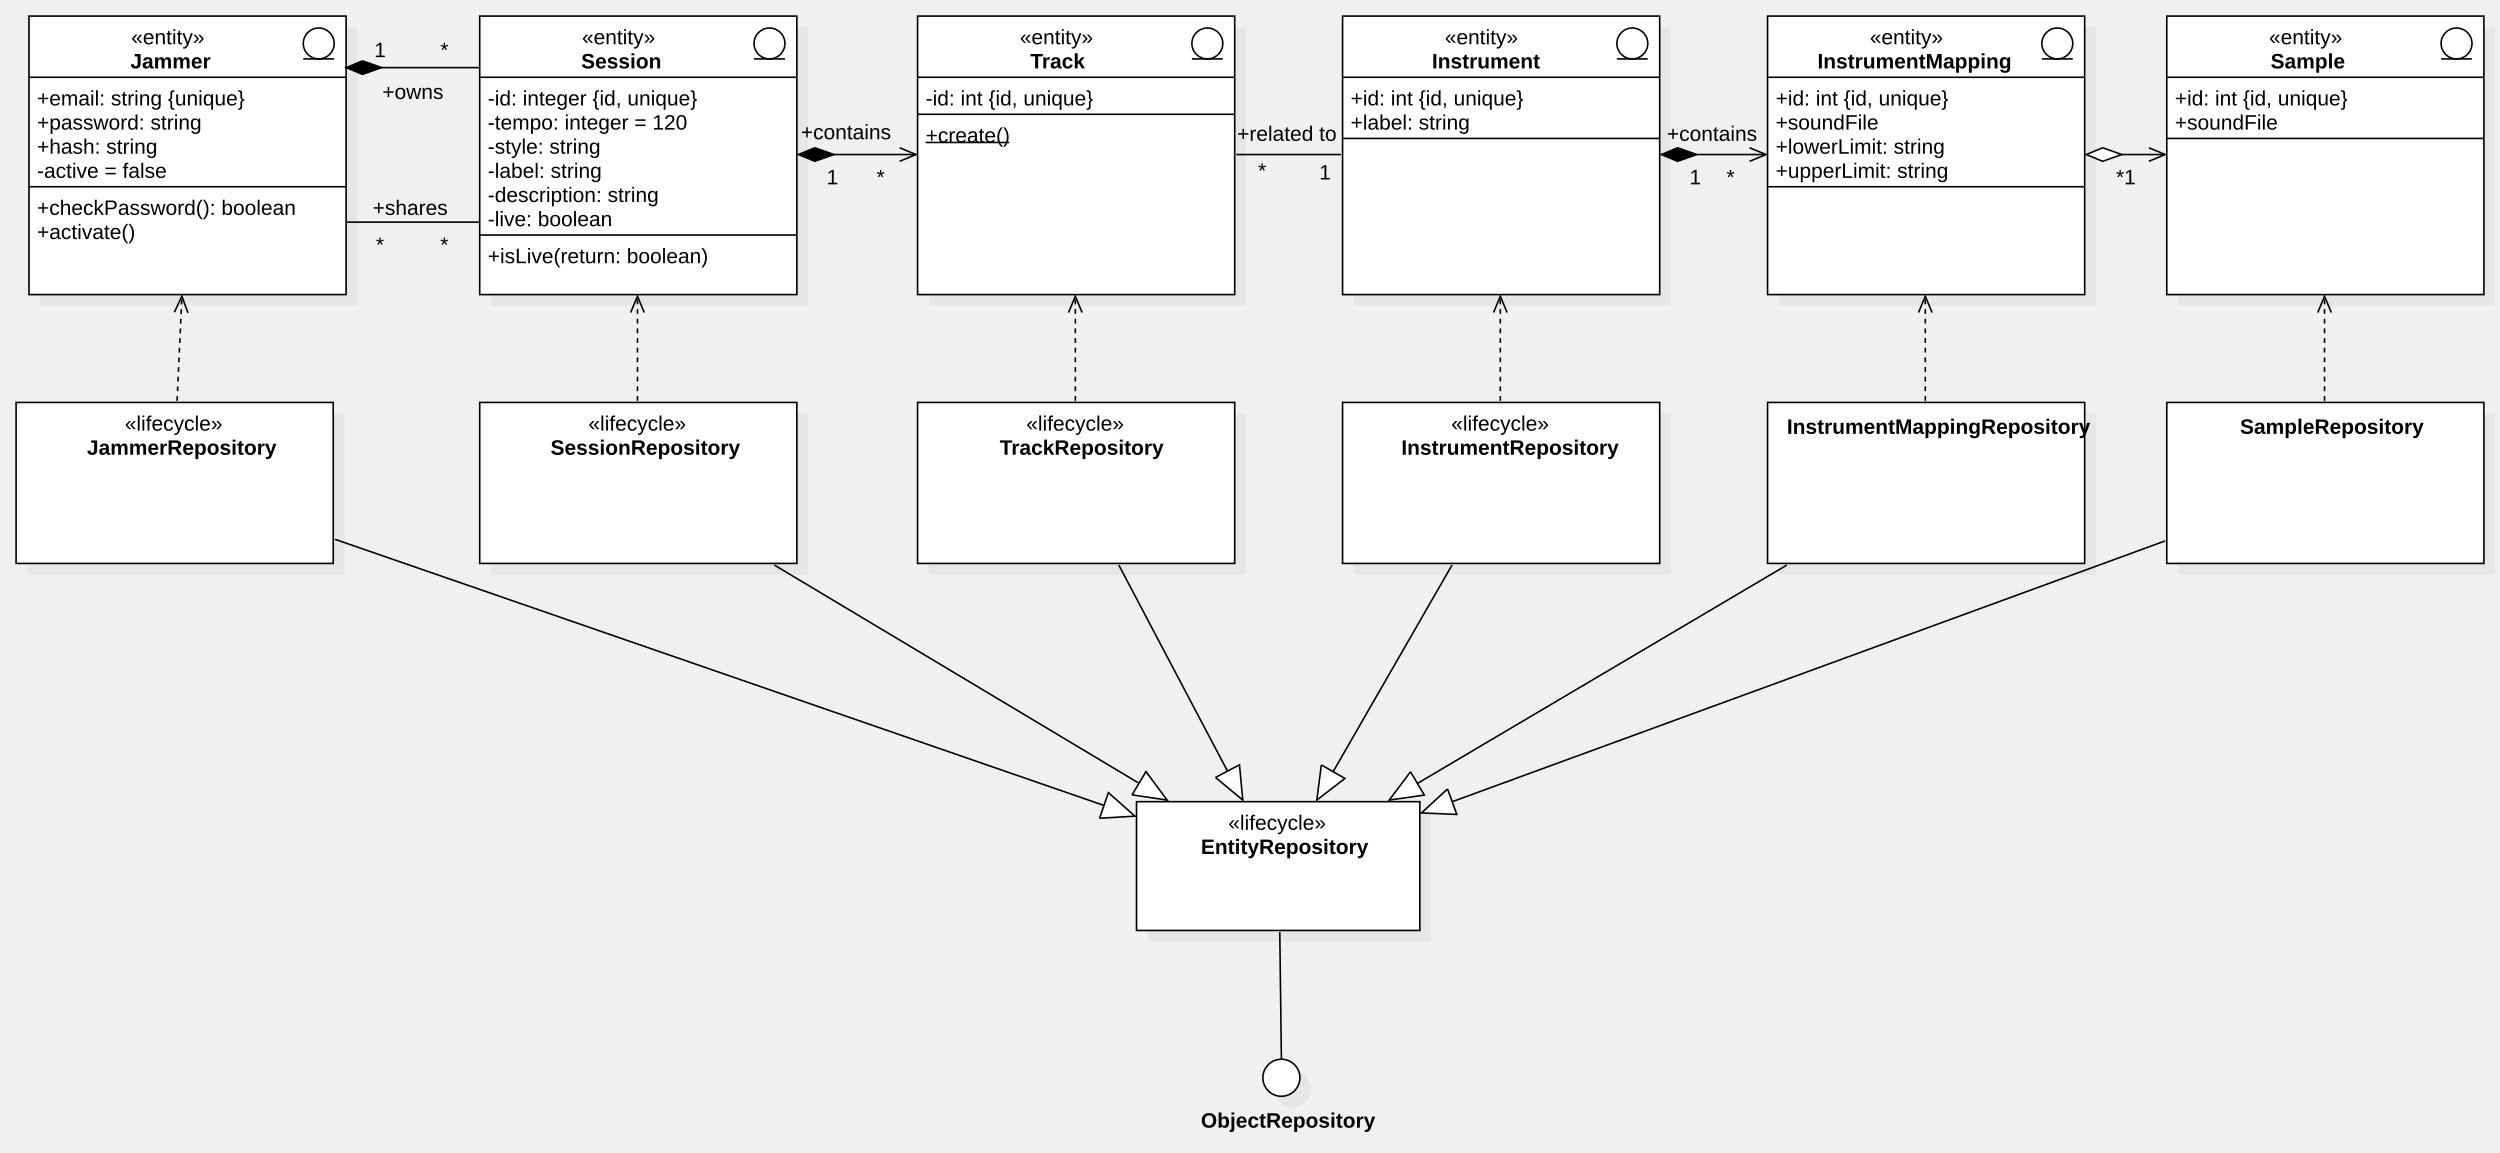
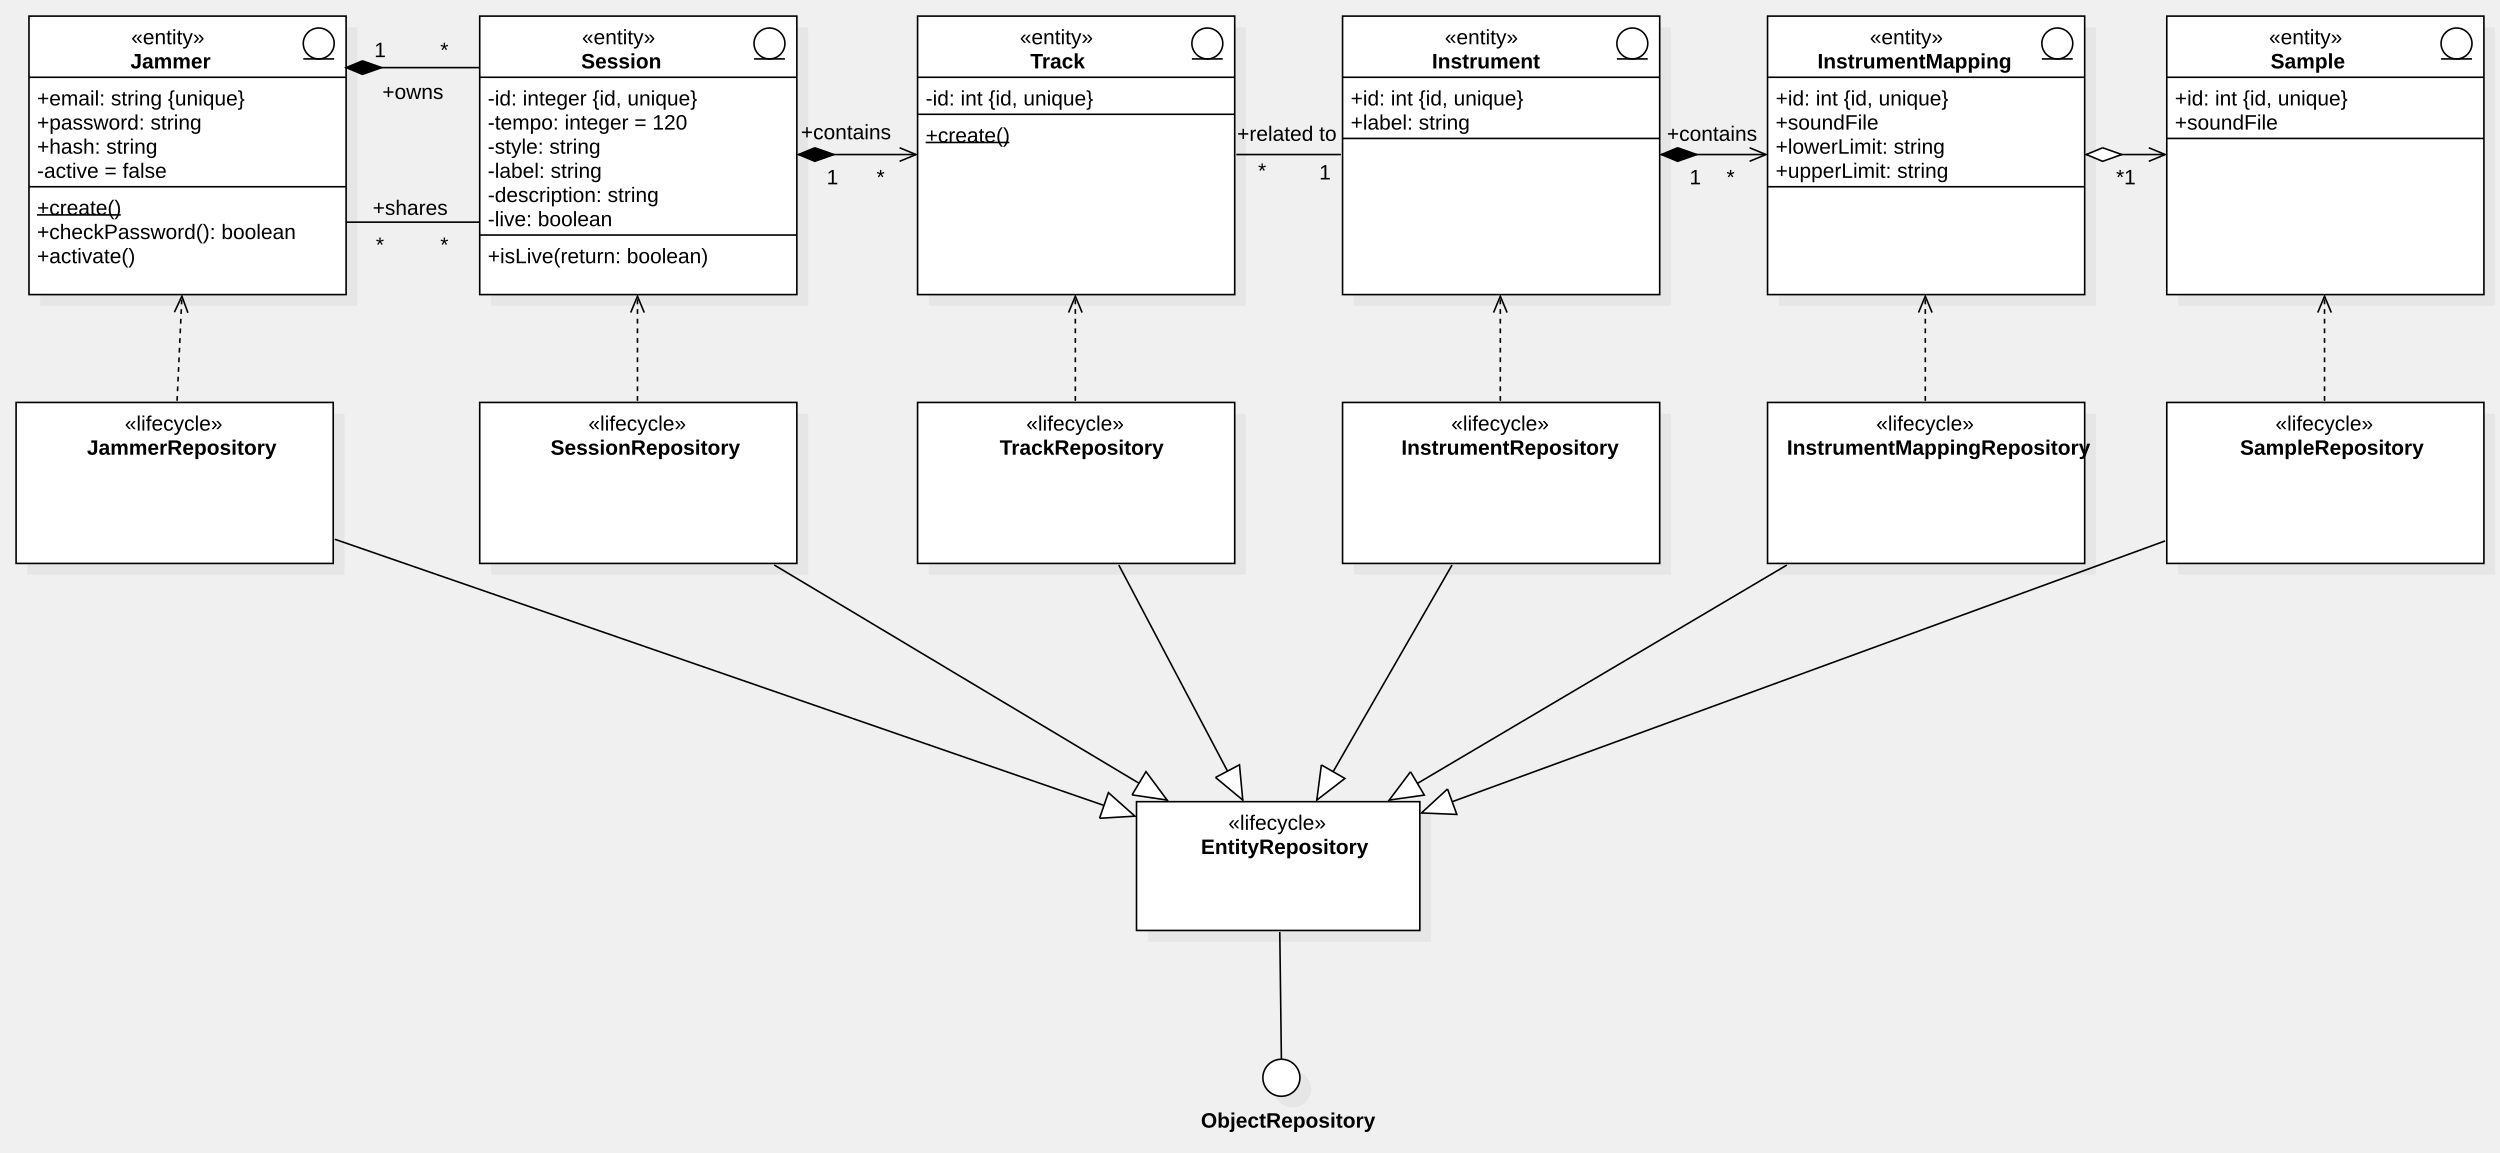
<svg xmlns="http://www.w3.org/2000/svg" version="1.1" width="1553" height="716">
  <defs />
  <g>
    <g transform="translate(-6,-14) scale(1,1)">
      <rect fill="#C0C0C0" stroke="none" x="311" y="31" width="197" height="173" opacity="0.2" />
    </g>
    <g transform="translate(-6,-14) scale(1,1)">
      <rect fill="#ffffff" stroke="none" x="304" y="24" width="197" height="173" />
    </g>
    <g transform="translate(-6,-14) scale(1,1)">
      <path fill="none" stroke="#000000" d="M 304 24 L 501 24 L 501 197 L 304 197 L 304 24 Z Z" stroke-miterlimit="10" />
    </g>
    <g transform="translate(-6,-14) scale(1,1)">
      <path fill="#ffffff" stroke="none" d="M 474.4 41 C 474.4 35.698 478.698 31.4 484 31.4 C 489.302 31.4 493.6 35.698 493.6 41 C 493.6 46.302 489.302 50.6 484 50.6 C 478.698 50.6 474.4 46.302 474.4 41 Z" />
    </g>
    <g transform="translate(-6,-14) scale(1,1)">
      <path fill="none" stroke="#000000" d="M 474.4 41 C 474.4 35.698 478.698 31.4 484 31.4 C 489.302 31.4 493.6 35.698 493.6 41 C 493.6 46.302 489.302 50.6 484 50.6 C 478.698 50.6 474.4 46.302 474.4 41 Z" stroke-miterlimit="10" />
    </g>
    <g transform="translate(-6,-14) scale(1,1)">
      <path fill="none" stroke="#000000" d="M 474.4 50.6 L 493.6 50.6" stroke-miterlimit="10" />
    </g>
    <g transform="translate(-6,-14) scale(1,1)">
      <path fill="none" stroke="#000000" d="M 304 62 L 501 62" stroke-miterlimit="10" />
    </g>
    <g transform="translate(-6,-14) scale(1,1)">
      <path fill="none" stroke="#000000" d="M 304 160 L 501 160" stroke-miterlimit="10" />
    </g>
    <g transform="translate(-6,-14) scale(1,1)">
      <g>
        <path fill="none" stroke="none" />
        <text fill="#000000" stroke="none" font-family="Arial" font-size="13px" font-style="normal" font-weight="normal" text-decoration="none" x="367.5" y="41.5">«entity»</text>
      </g>
    </g>
    <g transform="translate(-6,-14) scale(1,1)">
      <g>
        <path fill="none" stroke="none" />
        <text fill="#000000" stroke="none" font-family="Arial" font-size="13px" font-style="normal" font-weight="bold" text-decoration="none" x="367" y="56.5">Session</text>
      </g>
    </g>
    <g transform="translate(-6,-14) scale(1,1)">
      <g>
        <path fill="none" stroke="none" />
        <text fill="#000000" stroke="none" font-family="Arial" font-size="13px" font-style="normal" font-weight="normal" text-decoration="none" x="309" y="79.5">-id: integer {id, unique}</text>
      </g>
    </g>
    <g transform="translate(-6,-14) scale(1,1)">
      <g>
        <path fill="none" stroke="none" />
        <text fill="#000000" stroke="none" font-family="Arial" font-size="13px" font-style="normal" font-weight="normal" text-decoration="none" x="309" y="94.5">-tempo: integer = 120</text>
      </g>
    </g>
    <g transform="translate(-6,-14) scale(1,1)">
      <g>
        <path fill="none" stroke="none" />
        <text fill="#000000" stroke="none" font-family="Arial" font-size="13px" font-style="normal" font-weight="normal" text-decoration="none" x="309" y="109.5">-style: string</text>
      </g>
    </g>
    <g transform="translate(-6,-14) scale(1,1)">
      <g>
        <path fill="none" stroke="none" />
        <text fill="#000000" stroke="none" font-family="Arial" font-size="13px" font-style="normal" font-weight="normal" text-decoration="none" x="309" y="124.5">-label: string</text>
      </g>
    </g>
    <g transform="translate(-6,-14) scale(1,1)">
      <g>
        <path fill="none" stroke="none" />
        <text fill="#000000" stroke="none" font-family="Arial" font-size="13px" font-style="normal" font-weight="normal" text-decoration="none" x="309" y="139.5">-description: string</text>
      </g>
    </g>
    <g transform="translate(-6,-14) scale(1,1)">
      <g>
        <path fill="none" stroke="none" />
        <text fill="#000000" stroke="none" font-family="Arial" font-size="13px" font-style="normal" font-weight="normal" text-decoration="none" x="309" y="154.5">-live: boolean</text>
      </g>
    </g>
    <g transform="translate(-6,-14) scale(1,1)">
      <g>
        <path fill="none" stroke="none" />
        <text fill="#000000" stroke="none" font-family="Arial" font-size="13px" font-style="normal" font-weight="normal" text-decoration="none" x="309" y="177.5">+isLive(return: boolean)</text>
      </g>
    </g>
    <g transform="translate(-6,-14) scale(1,1)">
      <rect fill="#C0C0C0" stroke="none" x="583" y="31" width="197" height="173" opacity="0.2" />
    </g>
    <g transform="translate(-6,-14) scale(1,1)">
      <rect fill="#ffffff" stroke="none" x="576" y="24" width="197" height="173" />
    </g>
    <g transform="translate(-6,-14) scale(1,1)">
      <path fill="none" stroke="#000000" d="M 576 24 L 773 24 L 773 197 L 576 197 L 576 24 Z Z" stroke-miterlimit="10" />
    </g>
    <g transform="translate(-6,-14) scale(1,1)">
      <path fill="#ffffff" stroke="none" d="M 746.4 41 C 746.4 35.698 750.698 31.4 756 31.4 C 761.302 31.4 765.6 35.698 765.6 41 C 765.6 46.302 761.302 50.6 756 50.6 C 750.698 50.6 746.4 46.302 746.4 41 Z" />
    </g>
    <g transform="translate(-6,-14) scale(1,1)">
      <path fill="none" stroke="#000000" d="M 746.4 41 C 746.4 35.698 750.698 31.4 756 31.4 C 761.302 31.4 765.6 35.698 765.6 41 C 765.6 46.302 761.302 50.6 756 50.6 C 750.698 50.6 746.4 46.302 746.4 41 Z" stroke-miterlimit="10" />
    </g>
    <g transform="translate(-6,-14) scale(1,1)">
      <path fill="none" stroke="#000000" d="M 746.4 50.6 L 765.6 50.6" stroke-miterlimit="10" />
    </g>
    <g transform="translate(-6,-14) scale(1,1)">
      <path fill="none" stroke="#000000" d="M 576 62 L 773 62" stroke-miterlimit="10" />
    </g>
    <g transform="translate(-6,-14) scale(1,1)">
      <path fill="none" stroke="#000000" d="M 576 85 L 773 85" stroke-miterlimit="10" />
    </g>
    <g transform="translate(-6,-14) scale(1,1)">
      <g>
        <path fill="none" stroke="none" />
        <text fill="#000000" stroke="none" font-family="Arial" font-size="13px" font-style="normal" font-weight="normal" text-decoration="none" x="639.5" y="41.5">«entity»</text>
      </g>
    </g>
    <g transform="translate(-6,-14) scale(1,1)">
      <g>
        <path fill="none" stroke="none" />
        <text fill="#000000" stroke="none" font-family="Arial" font-size="13px" font-style="normal" font-weight="bold" text-decoration="none" x="646" y="56.5">Track</text>
      </g>
    </g>
    <g transform="translate(-6,-14) scale(1,1)">
      <g>
        <path fill="none" stroke="none" />
        <text fill="#000000" stroke="none" font-family="Arial" font-size="13px" font-style="normal" font-weight="normal" text-decoration="none" x="581" y="79.5">-id: int {id, unique}</text>
      </g>
    </g>
    <g transform="translate(-6,-14) scale(1,1)">
      <g>
        <path fill="none" stroke="none" />
        <text fill="#000000" stroke="none" font-family="Arial" font-size="13px" font-style="normal" font-weight="normal" text-decoration="none" x="581" y="102.5">+create()</text>
        <path fill="none" stroke="#000000" d="M 581 102.5 L 633 102.5" stroke-miterlimit="10" />
      </g>
    </g>
    <g transform="translate(-6,-14) scale(1,1)">
      <rect fill="#C0C0C0" stroke="none" x="847" y="31" width="197" height="173" opacity="0.2" />
    </g>
    <g transform="translate(-6,-14) scale(1,1)">
      <rect fill="#ffffff" stroke="none" x="840" y="24" width="197" height="173" />
    </g>
    <g transform="translate(-6,-14) scale(1,1)">
      <path fill="none" stroke="#000000" d="M 840 24 L 1037 24 L 1037 197 L 840 197 L 840 24 Z Z" stroke-miterlimit="10" />
    </g>
    <g transform="translate(-6,-14) scale(1,1)">
      <path fill="#ffffff" stroke="none" d="M 1010.4 41 C 1010.4 35.698 1014.698 31.4 1020 31.4 C 1025.302 31.4 1029.6 35.698 1029.6 41 C 1029.6 46.302 1025.302 50.6 1020 50.6 C 1014.698 50.6 1010.4 46.302 1010.4 41 Z" />
    </g>
    <g transform="translate(-6,-14) scale(1,1)">
      <path fill="none" stroke="#000000" d="M 1010.4 41 C 1010.4 35.698 1014.698 31.4 1020 31.4 C 1025.302 31.4 1029.6 35.698 1029.6 41 C 1029.6 46.302 1025.302 50.6 1020 50.6 C 1014.698 50.6 1010.4 46.302 1010.4 41 Z" stroke-miterlimit="10" />
    </g>
    <g transform="translate(-6,-14) scale(1,1)">
      <path fill="none" stroke="#000000" d="M 1010.4 50.6 L 1029.6 50.6" stroke-miterlimit="10" />
    </g>
    <g transform="translate(-6,-14) scale(1,1)">
      <path fill="none" stroke="#000000" d="M 840 62 L 1037 62" stroke-miterlimit="10" />
    </g>
    <g transform="translate(-6,-14) scale(1,1)">
      <path fill="none" stroke="#000000" d="M 840 100 L 1037 100" stroke-miterlimit="10" />
    </g>
    <g transform="translate(-6,-14) scale(1,1)">
      <g>
        <path fill="none" stroke="none" />
        <text fill="#000000" stroke="none" font-family="Arial" font-size="13px" font-style="normal" font-weight="normal" text-decoration="none" x="903.5" y="41.5">«entity»</text>
      </g>
    </g>
    <g transform="translate(-6,-14) scale(1,1)">
      <g>
        <path fill="none" stroke="none" />
        <text fill="#000000" stroke="none" font-family="Arial" font-size="13px" font-style="normal" font-weight="bold" text-decoration="none" x="895.5" y="56.5">Instrument</text>
      </g>
    </g>
    <g transform="translate(-6,-14) scale(1,1)">
      <g>
        <path fill="none" stroke="none" />
        <text fill="#000000" stroke="none" font-family="Arial" font-size="13px" font-style="normal" font-weight="normal" text-decoration="none" x="845" y="79.5">+id: int {id, unique}</text>
      </g>
    </g>
    <g transform="translate(-6,-14) scale(1,1)">
      <g>
        <path fill="none" stroke="none" />
        <text fill="#000000" stroke="none" font-family="Arial" font-size="13px" font-style="normal" font-weight="normal" text-decoration="none" x="845" y="94.5">+label: string</text>
      </g>
    </g>
    <g transform="translate(-6,-14) scale(1,1)">
      <rect fill="#C0C0C0" stroke="none" x="31" y="31" width="197" height="173" opacity="0.2" />
    </g>
    <g transform="translate(-6,-14) scale(1,1)">
      <rect fill="#ffffff" stroke="none" x="24" y="24" width="197" height="173" />
    </g>
    <g transform="translate(-6,-14) scale(1,1)">
      <path fill="none" stroke="#000000" d="M 24 24 L 221 24 L 221 197 L 24 197 L 24 24 Z Z" stroke-miterlimit="10" />
    </g>
    <g transform="translate(-6,-14) scale(1,1)">
      <path fill="#ffffff" stroke="none" d="M 194.4 41 C 194.4 35.698 198.698 31.4 204 31.4 C 209.302 31.4 213.6 35.698 213.6 41 C 213.6 46.302 209.302 50.6 204 50.6 C 198.698 50.6 194.4 46.302 194.4 41 Z" />
    </g>
    <g transform="translate(-6,-14) scale(1,1)">
      <path fill="none" stroke="#000000" d="M 194.4 41 C 194.4 35.698 198.698 31.4 204 31.4 C 209.302 31.4 213.6 35.698 213.6 41 C 213.6 46.302 209.302 50.6 204 50.6 C 198.698 50.6 194.4 46.302 194.4 41 Z" stroke-miterlimit="10" />
    </g>
    <g transform="translate(-6,-14) scale(1,1)">
      <path fill="none" stroke="#000000" d="M 194.4 50.6 L 213.6 50.6" stroke-miterlimit="10" />
    </g>
    <g transform="translate(-6,-14) scale(1,1)">
      <path fill="none" stroke="#000000" d="M 24 62 L 221 62" stroke-miterlimit="10" />
    </g>
    <g transform="translate(-6,-14) scale(1,1)">
      <path fill="none" stroke="#000000" d="M 24 130 L 221 130" stroke-miterlimit="10" />
    </g>
    <g transform="translate(-6,-14) scale(1,1)">
      <g>
        <path fill="none" stroke="none" />
        <text fill="#000000" stroke="none" font-family="Arial" font-size="13px" font-style="normal" font-weight="normal" text-decoration="none" x="87.5" y="41.5">«entity»</text>
      </g>
    </g>
    <g transform="translate(-6,-14) scale(1,1)">
      <g>
        <path fill="none" stroke="none" />
        <text fill="#000000" stroke="none" font-family="Arial" font-size="13px" font-style="normal" font-weight="bold" text-decoration="none" x="87" y="56.5">Jammer</text>
      </g>
    </g>
    <g transform="translate(-6,-14) scale(1,1)">
      <g>
        <path fill="none" stroke="none" />
        <text fill="#000000" stroke="none" font-family="Arial" font-size="13px" font-style="normal" font-weight="normal" text-decoration="none" x="29" y="79.5">+email: string {unique}</text>
      </g>
    </g>
    <g transform="translate(-6,-14) scale(1,1)">
      <g>
        <path fill="none" stroke="none" />
        <text fill="#000000" stroke="none" font-family="Arial" font-size="13px" font-style="normal" font-weight="normal" text-decoration="none" x="29" y="94.5">+password: string</text>
      </g>
    </g>
    <g transform="translate(-6,-14) scale(1,1)">
      <g>
        <path fill="none" stroke="none" />
        <text fill="#000000" stroke="none" font-family="Arial" font-size="13px" font-style="normal" font-weight="normal" text-decoration="none" x="29" y="109.5">+hash: string</text>
      </g>
    </g>
    <g transform="translate(-6,-14) scale(1,1)">
      <g>
        <path fill="none" stroke="none" />
        <text fill="#000000" stroke="none" font-family="Arial" font-size="13px" font-style="normal" font-weight="normal" text-decoration="none" x="29" y="124.5">-active = false</text>
      </g>
    </g>
    <g transform="translate(-6,-14) scale(1,1)">
      <g>
        <path fill="none" stroke="none" />
-         <text fill="#000000" stroke="none" font-family="Arial" font-size="13px" font-style="normal" font-weight="normal" text-decoration="none" x="29" y="147.5">+checkPassword(): boolean</text>
-       </g>
-     </g>
-     <g transform="translate(-6,-14) scale(1,1)">
-       <g>
-         <path fill="none" stroke="none" />
-         <text fill="#000000" stroke="none" font-family="Arial" font-size="13px" font-style="normal" font-weight="normal" text-decoration="none" x="29" y="162.5">+activate()</text>
+         <text fill="#000000" stroke="none" font-family="Arial" font-size="13px" font-style="normal" font-weight="normal" text-decoration="none" x="29" y="147.5">+create()</text>
+         <path fill="none" stroke="#000000" d="M 29 147.5 L 81 147.5" stroke-miterlimit="10" />
+       </g>
+     </g>
+     <g transform="translate(-6,-14) scale(1,1)">
+       <g>
+         <path fill="none" stroke="none" />
+         <text fill="#000000" stroke="none" font-family="Arial" font-size="13px" font-style="normal" font-weight="normal" text-decoration="none" x="29" y="162.5">+checkPassword(): boolean</text>
+       </g>
+     </g>
+     <g transform="translate(-6,-14) scale(1,1)">
+       <g>
+         <path fill="none" stroke="none" />
+         <text fill="#000000" stroke="none" font-family="Arial" font-size="13px" font-style="normal" font-weight="normal" text-decoration="none" x="29" y="177.5">+activate()</text>
      </g>
    </g>
    <g transform="translate(-6,-14) scale(1,1)">
      <rect fill="#C0C0C0" stroke="none" x="1111" y="31" width="197" height="173" opacity="0.2" />
    </g>
    <g transform="translate(-6,-14) scale(1,1)">
      <rect fill="#ffffff" stroke="none" x="1104" y="24" width="197" height="173" />
    </g>
    <g transform="translate(-6,-14) scale(1,1)">
      <path fill="none" stroke="#000000" d="M 1104 24 L 1301 24 L 1301 197 L 1104 197 L 1104 24 Z Z" stroke-miterlimit="10" />
    </g>
    <g transform="translate(-6,-14) scale(1,1)">
      <path fill="#ffffff" stroke="none" d="M 1274.4 41 C 1274.4 35.698 1278.698 31.4 1284 31.4 C 1289.302 31.4 1293.6 35.698 1293.6 41 C 1293.6 46.302 1289.302 50.6 1284 50.6 C 1278.698 50.6 1274.4 46.302 1274.4 41 Z" />
    </g>
    <g transform="translate(-6,-14) scale(1,1)">
      <path fill="none" stroke="#000000" d="M 1274.4 41 C 1274.4 35.698 1278.698 31.4 1284 31.4 C 1289.302 31.4 1293.6 35.698 1293.6 41 C 1293.6 46.302 1289.302 50.6 1284 50.6 C 1278.698 50.6 1274.4 46.302 1274.4 41 Z" stroke-miterlimit="10" />
    </g>
    <g transform="translate(-6,-14) scale(1,1)">
      <path fill="none" stroke="#000000" d="M 1274.4 50.6 L 1293.6 50.6" stroke-miterlimit="10" />
    </g>
    <g transform="translate(-6,-14) scale(1,1)">
      <path fill="none" stroke="#000000" d="M 1104 62 L 1301 62" stroke-miterlimit="10" />
    </g>
    <g transform="translate(-6,-14) scale(1,1)">
      <path fill="none" stroke="#000000" d="M 1104 130 L 1301 130" stroke-miterlimit="10" />
    </g>
    <g transform="translate(-6,-14) scale(1,1)">
      <g>
        <path fill="none" stroke="none" />
        <text fill="#000000" stroke="none" font-family="Arial" font-size="13px" font-style="normal" font-weight="normal" text-decoration="none" x="1167.5" y="41.5">«entity»</text>
      </g>
    </g>
    <g transform="translate(-6,-14) scale(1,1)">
      <g>
        <path fill="none" stroke="none" />
        <text fill="#000000" stroke="none" font-family="Arial" font-size="13px" font-style="normal" font-weight="bold" text-decoration="none" x="1135" y="56.5">InstrumentMapping</text>
      </g>
    </g>
    <g transform="translate(-6,-14) scale(1,1)">
      <g>
        <path fill="none" stroke="none" />
        <text fill="#000000" stroke="none" font-family="Arial" font-size="13px" font-style="normal" font-weight="normal" text-decoration="none" x="1109" y="79.5">+id: int {id, unique}</text>
      </g>
    </g>
    <g transform="translate(-6,-14) scale(1,1)">
      <g>
        <path fill="none" stroke="none" />
        <text fill="#000000" stroke="none" font-family="Arial" font-size="13px" font-style="normal" font-weight="normal" text-decoration="none" x="1109" y="94.5">+soundFile</text>
      </g>
    </g>
    <g transform="translate(-6,-14) scale(1,1)">
      <g>
        <path fill="none" stroke="none" />
        <text fill="#000000" stroke="none" font-family="Arial" font-size="13px" font-style="normal" font-weight="normal" text-decoration="none" x="1109" y="109.5">+lowerLimit: string</text>
      </g>
    </g>
    <g transform="translate(-6,-14) scale(1,1)">
      <g>
        <path fill="none" stroke="none" />
        <text fill="#000000" stroke="none" font-family="Arial" font-size="13px" font-style="normal" font-weight="normal" text-decoration="none" x="1109" y="124.5">+upperLimit: string</text>
      </g>
    </g>
    <g transform="translate(-6,-14) scale(1,1)">
      <rect fill="#C0C0C0" stroke="none" x="1359" y="31" width="197" height="173" opacity="0.2" />
    </g>
    <g transform="translate(-6,-14) scale(1,1)">
      <rect fill="#ffffff" stroke="none" x="1352" y="24" width="197" height="173" />
    </g>
    <g transform="translate(-6,-14) scale(1,1)">
      <path fill="none" stroke="#000000" d="M 1352 24 L 1549 24 L 1549 197 L 1352 197 L 1352 24 Z Z" stroke-miterlimit="10" />
    </g>
    <g transform="translate(-6,-14) scale(1,1)">
      <path fill="#ffffff" stroke="none" d="M 1522.4 41 C 1522.4 35.698 1526.698 31.4 1532 31.4 C 1537.302 31.4 1541.6 35.698 1541.6 41 C 1541.6 46.302 1537.302 50.6 1532 50.6 C 1526.698 50.6 1522.4 46.302 1522.4 41 Z" />
    </g>
    <g transform="translate(-6,-14) scale(1,1)">
      <path fill="none" stroke="#000000" d="M 1522.4 41 C 1522.4 35.698 1526.698 31.4 1532 31.4 C 1537.302 31.4 1541.6 35.698 1541.6 41 C 1541.6 46.302 1537.302 50.6 1532 50.6 C 1526.698 50.6 1522.4 46.302 1522.4 41 Z" stroke-miterlimit="10" />
    </g>
    <g transform="translate(-6,-14) scale(1,1)">
      <path fill="none" stroke="#000000" d="M 1522.4 50.6 L 1541.6 50.6" stroke-miterlimit="10" />
    </g>
    <g transform="translate(-6,-14) scale(1,1)">
      <path fill="none" stroke="#000000" d="M 1352 62 L 1549 62" stroke-miterlimit="10" />
    </g>
    <g transform="translate(-6,-14) scale(1,1)">
      <path fill="none" stroke="#000000" d="M 1352 100 L 1549 100" stroke-miterlimit="10" />
    </g>
    <g transform="translate(-6,-14) scale(1,1)">
      <g>
        <path fill="none" stroke="none" />
        <text fill="#000000" stroke="none" font-family="Arial" font-size="13px" font-style="normal" font-weight="normal" text-decoration="none" x="1415.5" y="41.5">«entity»</text>
      </g>
    </g>
    <g transform="translate(-6,-14) scale(1,1)">
      <g>
        <path fill="none" stroke="none" />
        <text fill="#000000" stroke="none" font-family="Arial" font-size="13px" font-style="normal" font-weight="bold" text-decoration="none" x="1416.5" y="56.5">Sample</text>
      </g>
    </g>
    <g transform="translate(-6,-14) scale(1,1)">
      <g>
        <path fill="none" stroke="none" />
        <text fill="#000000" stroke="none" font-family="Arial" font-size="13px" font-style="normal" font-weight="normal" text-decoration="none" x="1357" y="79.5">+id: int {id, unique}</text>
      </g>
    </g>
    <g transform="translate(-6,-14) scale(1,1)">
      <g>
        <path fill="none" stroke="none" />
        <text fill="#000000" stroke="none" font-family="Arial" font-size="13px" font-style="normal" font-weight="normal" text-decoration="none" x="1357" y="94.5">+soundFile</text>
      </g>
    </g>
    <g transform="translate(-6,-14) scale(1,1)">
      <path fill="none" stroke="#000000" d="M 304 56 L 221 56" stroke-miterlimit="10" />
    </g>
    <g transform="translate(-6,-14) scale(1,1)">
      <path fill="#000000" stroke="none" d="M 231.163 51.79 L 221 56 L 231.163 60.21 L 243 56" />
    </g>
    <g transform="translate(-6,-14) scale(1,1)">
      <path fill="none" stroke="#000000" d="M 231.163 51.79 L 221 56 L 231.163 60.21 L 243 56 L 231.163 51.79" stroke-miterlimit="10" />
    </g>
    <g transform="translate(-6,-14) scale(1,1)">
      <g>
        <path fill="none" stroke="none" />
        <text fill="#000000" stroke="none" font-family="Arial" font-size="13px" font-style="normal" font-weight="normal" text-decoration="none" x="243.5" y="75.5">+owns</text>
      </g>
    </g>
    <g transform="translate(-6,-14) scale(1,1)">
      <g>
        <path fill="none" stroke="none" />
        <text fill="#000000" stroke="none" font-family="Arial" font-size="13px" font-style="normal" font-weight="normal" text-decoration="none" x="279.5" y="49.5">*</text>
      </g>
    </g>
    <g transform="translate(-6,-14) scale(1,1)">
      <g>
        <path fill="none" stroke="none" />
        <text fill="#000000" stroke="none" font-family="Arial" font-size="13px" font-style="normal" font-weight="normal" text-decoration="none" x="238.5" y="49.5">1</text>
      </g>
    </g>
    <g transform="translate(-6,-14) scale(1,1)">
      <path fill="none" stroke="#000000" d="M 221 152 L 304 152" stroke-miterlimit="10" />
    </g>
    <g transform="translate(-6,-14) scale(1,1)">
      <g>
        <path fill="none" stroke="none" />
        <text fill="#000000" stroke="none" font-family="Arial" font-size="13px" font-style="normal" font-weight="normal" text-decoration="none" x="237.5" y="147.5">+shares</text>
      </g>
    </g>
    <g transform="translate(-6,-14) scale(1,1)">
      <g>
        <path fill="none" stroke="none" />
        <text fill="#000000" stroke="none" font-family="Arial" font-size="13px" font-style="normal" font-weight="normal" text-decoration="none" x="239.5" y="170.5">*</text>
      </g>
    </g>
    <g transform="translate(-6,-14) scale(1,1)">
      <g>
        <path fill="none" stroke="none" />
        <text fill="#000000" stroke="none" font-family="Arial" font-size="13px" font-style="normal" font-weight="normal" text-decoration="none" x="279.5" y="170.5">*</text>
      </g>
    </g>
    <g transform="translate(-6,-14) scale(1,1)">
      <path fill="none" stroke="#000000" d="M 502 110 L 575 110" stroke-miterlimit="10" />
    </g>
    <g transform="translate(-6,-14) scale(1,1)">
      <path fill="none" stroke="#000000" d="M 564.837 114.21 L 575 110 L 564.837 105.79" stroke-miterlimit="10" />
    </g>
    <g transform="translate(-6,-14) scale(1,1)">
      <path fill="#000000" stroke="none" d="M 512.163 105.79 L 502 110 L 512.163 114.21 L 524 110" />
    </g>
    <g transform="translate(-6,-14) scale(1,1)">
      <path fill="none" stroke="#000000" d="M 512.163 105.79 L 502 110 L 512.163 114.21 L 524 110 L 512.163 105.79" stroke-miterlimit="10" />
    </g>
    <g transform="translate(-6,-14) scale(1,1)">
      <g>
        <path fill="none" stroke="none" />
        <text fill="#000000" stroke="none" font-family="Arial" font-size="13px" font-style="normal" font-weight="normal" text-decoration="none" x="519.5" y="128.5">1</text>
      </g>
    </g>
    <g transform="translate(-6,-14) scale(1,1)">
      <g>
        <path fill="none" stroke="none" />
        <text fill="#000000" stroke="none" font-family="Arial" font-size="13px" font-style="normal" font-weight="normal" text-decoration="none" x="503.5" y="100.5">+contains</text>
      </g>
    </g>
    <g transform="translate(-6,-14) scale(1,1)">
      <g>
        <path fill="none" stroke="none" />
        <text fill="#000000" stroke="none" font-family="Arial" font-size="13px" font-style="normal" font-weight="normal" text-decoration="none" x="550.5" y="128.5">*</text>
      </g>
    </g>
    <g transform="translate(-6,-14) scale(1,1)">
      <path fill="none" stroke="#000000" d="M 774 110 L 839 110" stroke-miterlimit="10" />
    </g>
    <g transform="translate(-6,-14) scale(1,1)">
      <g>
        <path fill="none" stroke="none" />
        <text fill="#000000" stroke="none" font-family="Arial" font-size="13px" font-style="normal" font-weight="normal" text-decoration="none" x="774.5" y="101.5">+related to</text>
      </g>
    </g>
    <g transform="translate(-6,-14) scale(1,1)">
      <g>
        <path fill="none" stroke="none" />
        <text fill="#000000" stroke="none" font-family="Arial" font-size="13px" font-style="normal" font-weight="normal" text-decoration="none" x="787.5" y="124.5">*</text>
      </g>
    </g>
    <g transform="translate(-6,-14) scale(1,1)">
      <g>
        <path fill="none" stroke="none" />
        <text fill="#000000" stroke="none" font-family="Arial" font-size="13px" font-style="normal" font-weight="normal" text-decoration="none" x="825.5" y="125.5">1</text>
      </g>
    </g>
    <g transform="translate(-6,-14) scale(1,1)">
      <path fill="none" stroke="#000000" d="M 1038 110 L 1103 110" stroke-miterlimit="10" />
    </g>
    <g transform="translate(-6,-14) scale(1,1)">
      <path fill="none" stroke="#000000" d="M 1092.837 114.21 L 1103 110 L 1092.837 105.79" stroke-miterlimit="10" />
    </g>
    <g transform="translate(-6,-14) scale(1,1)">
      <path fill="#000000" stroke="none" d="M 1048.163 105.79 L 1038 110 L 1048.163 114.21 L 1060 110" />
    </g>
    <g transform="translate(-6,-14) scale(1,1)">
      <path fill="none" stroke="#000000" d="M 1048.163 105.79 L 1038 110 L 1048.163 114.21 L 1060 110 L 1048.163 105.79" stroke-miterlimit="10" />
    </g>
    <g transform="translate(-6,-14) scale(1,1)">
      <g>
        <path fill="none" stroke="none" />
        <text fill="#000000" stroke="none" font-family="Arial" font-size="13px" font-style="normal" font-weight="normal" text-decoration="none" x="1041.5" y="101.5">+contains</text>
      </g>
    </g>
    <g transform="translate(-6,-14) scale(1,1)">
      <g>
        <path fill="none" stroke="none" />
        <text fill="#000000" stroke="none" font-family="Arial" font-size="13px" font-style="normal" font-weight="normal" text-decoration="none" x="1055.5" y="128.5">1</text>
      </g>
    </g>
    <g transform="translate(-6,-14) scale(1,1)">
      <g>
        <path fill="none" stroke="none" />
        <text fill="#000000" stroke="none" font-family="Arial" font-size="13px" font-style="normal" font-weight="normal" text-decoration="none" x="1078.5" y="128.5">*</text>
      </g>
    </g>
    <g transform="translate(-6,-14) scale(1,1)">
      <path fill="none" stroke="#000000" d="M 1302 110 L 1351 110" stroke-miterlimit="10" />
    </g>
    <g transform="translate(-6,-14) scale(1,1)">
      <path fill="none" stroke="#000000" d="M 1340.837 114.21 L 1351 110 L 1340.837 105.79" stroke-miterlimit="10" />
    </g>
    <g transform="translate(-6,-14) scale(1,1)">
      <path fill="#FFFFFF" stroke="none" d="M 1312.163 105.79 L 1302 110 L 1312.163 114.21 L 1324 110" />
    </g>
    <g transform="translate(-6,-14) scale(1,1)">
      <path fill="none" stroke="#000000" d="M 1312.163 105.79 L 1302 110 L 1312.163 114.21 L 1324 110 L 1312.163 105.79" stroke-miterlimit="10" />
    </g>
    <g transform="translate(-6,-14) scale(1,1)">
      <g>
        <path fill="none" stroke="none" />
        <text fill="#000000" stroke="none" font-family="Arial" font-size="13px" font-style="normal" font-weight="normal" text-decoration="none" x="1320.5" y="128.5">*</text>
      </g>
    </g>
    <g transform="translate(-6,-14) scale(1,1)">
      <g>
        <path fill="none" stroke="none" />
        <text fill="#000000" stroke="none" font-family="Arial" font-size="13px" font-style="normal" font-weight="normal" text-decoration="none" x="1325.5" y="128.5">1</text>
      </g>
    </g>
    <g transform="translate(-6,-14) scale(1,1)">
      <rect fill="#C0C0C0" stroke="none" x="311" y="271" width="197" height="100" opacity="0.2" />
    </g>
    <g transform="translate(-6,-14) scale(1,1)">
      <rect fill="#ffffff" stroke="none" x="304" y="264" width="197" height="100" />
    </g>
    <g transform="translate(-6,-14) scale(1,1)">
      <path fill="none" stroke="#000000" d="M 304 264 L 501 264 L 501 364 L 304 364 L 304 264 Z Z" stroke-miterlimit="10" />
    </g>
    <g transform="translate(-6,-14) scale(1,1)">
      <g>
        <path fill="none" stroke="none" />
        <text fill="#000000" stroke="none" font-family="Arial" font-size="13px" font-style="normal" font-weight="normal" text-decoration="none" x="371.5" y="281.5">«lifecycle»</text>
      </g>
    </g>
    <g transform="translate(-6,-14) scale(1,1)">
      <g>
        <path fill="none" stroke="none" />
        <text fill="#000000" stroke="none" font-family="Arial" font-size="13px" font-style="normal" font-weight="bold" text-decoration="none" x="348" y="296.5">SessionRepository</text>
      </g>
    </g>
    <g transform="translate(-6,-14) scale(1,1)">
      <path fill="none" stroke="#000000" d="M 402 263 L 402 198" stroke-miterlimit="10" stroke-dasharray="3" />
    </g>
    <g transform="translate(-6,-14) scale(1,1)">
      <path fill="none" stroke="#000000" d="M 406.21 208.163 L 402 198 L 397.79 208.163" stroke-miterlimit="10" />
    </g>
    <g transform="translate(-6,-14) scale(1,1)">
      <rect fill="#C0C0C0" stroke="none" x="583" y="271" width="197" height="100" opacity="0.2" />
    </g>
    <g transform="translate(-6,-14) scale(1,1)">
      <rect fill="#ffffff" stroke="none" x="576" y="264" width="197" height="100" />
    </g>
    <g transform="translate(-6,-14) scale(1,1)">
      <path fill="none" stroke="#000000" d="M 576 264 L 773 264 L 773 364 L 576 364 L 576 264 Z Z" stroke-miterlimit="10" />
    </g>
    <g transform="translate(-6,-14) scale(1,1)">
      <g>
        <path fill="none" stroke="none" />
        <text fill="#000000" stroke="none" font-family="Arial" font-size="13px" font-style="normal" font-weight="normal" text-decoration="none" x="643.5" y="281.5">«lifecycle»</text>
      </g>
    </g>
    <g transform="translate(-6,-14) scale(1,1)">
      <g>
        <path fill="none" stroke="none" />
        <text fill="#000000" stroke="none" font-family="Arial" font-size="13px" font-style="normal" font-weight="bold" text-decoration="none" x="627" y="296.5">TrackRepository</text>
      </g>
    </g>
    <g transform="translate(-6,-14) scale(1,1)">
      <path fill="none" stroke="#000000" d="M 674 263 L 674 198" stroke-miterlimit="10" stroke-dasharray="3" />
    </g>
    <g transform="translate(-6,-14) scale(1,1)">
      <path fill="none" stroke="#000000" d="M 678.21 208.163 L 674 198 L 669.79 208.163" stroke-miterlimit="10" />
    </g>
    <g transform="translate(-6,-14) scale(1,1)">
      <rect fill="#C0C0C0" stroke="none" x="847" y="271" width="197" height="100" opacity="0.2" />
    </g>
    <g transform="translate(-6,-14) scale(1,1)">
      <rect fill="#ffffff" stroke="none" x="840" y="264" width="197" height="100" />
    </g>
    <g transform="translate(-6,-14) scale(1,1)">
      <path fill="none" stroke="#000000" d="M 840 264 L 1037 264 L 1037 364 L 840 364 L 840 264 Z Z" stroke-miterlimit="10" />
    </g>
    <g transform="translate(-6,-14) scale(1,1)">
      <g>
        <path fill="none" stroke="none" />
        <text fill="#000000" stroke="none" font-family="Arial" font-size="13px" font-style="normal" font-weight="normal" text-decoration="none" x="907.5" y="281.5">«lifecycle»</text>
      </g>
    </g>
    <g transform="translate(-6,-14) scale(1,1)">
      <g>
        <path fill="none" stroke="none" />
        <text fill="#000000" stroke="none" font-family="Arial" font-size="13px" font-style="normal" font-weight="bold" text-decoration="none" x="876.5" y="296.5">InstrumentRepository</text>
      </g>
    </g>
    <g transform="translate(-6,-14) scale(1,1)">
      <path fill="none" stroke="#000000" d="M 938 263 L 938 198" stroke-miterlimit="10" stroke-dasharray="3" />
    </g>
    <g transform="translate(-6,-14) scale(1,1)">
      <path fill="none" stroke="#000000" d="M 942.21 208.163 L 938 198 L 933.79 208.163" stroke-miterlimit="10" />
    </g>
    <g transform="translate(-6,-14) scale(1,1)">
      <rect fill="#C0C0C0" stroke="none" x="23" y="271" width="197" height="100" opacity="0.2" />
    </g>
    <g transform="translate(-6,-14) scale(1,1)">
      <rect fill="#ffffff" stroke="none" x="16" y="264" width="197" height="100" />
    </g>
    <g transform="translate(-6,-14) scale(1,1)">
      <path fill="none" stroke="#000000" d="M 16 264 L 213 264 L 213 364 L 16 364 L 16 264 Z Z" stroke-miterlimit="10" />
    </g>
    <g transform="translate(-6,-14) scale(1,1)">
      <g>
        <path fill="none" stroke="none" />
        <text fill="#000000" stroke="none" font-family="Arial" font-size="13px" font-style="normal" font-weight="normal" text-decoration="none" x="83.5" y="281.5">«lifecycle»</text>
      </g>
    </g>
    <g transform="translate(-6,-14) scale(1,1)">
      <g>
        <path fill="none" stroke="none" />
        <text fill="#000000" stroke="none" font-family="Arial" font-size="13px" font-style="normal" font-weight="bold" text-decoration="none" x="60" y="296.5">JammerRepository</text>
      </g>
    </g>
    <g transform="translate(-6,-14) scale(1,1)">
      <path fill="none" stroke="#000000" d="M 116 263 L 119 198" stroke-miterlimit="10" stroke-dasharray="3" />
    </g>
    <g transform="translate(-6,-14) scale(1,1)">
      <path fill="none" stroke="#000000" d="M 122.736 208.346 L 119 198 L 114.326 207.958" stroke-miterlimit="10" />
    </g>
    <g transform="translate(-6,-14) scale(1,1)">
      <rect fill="#C0C0C0" stroke="none" x="1111" y="271" width="197" height="100" opacity="0.2" />
    </g>
    <g transform="translate(-6,-14) scale(1,1)">
      <rect fill="#ffffff" stroke="none" x="1104" y="264" width="197" height="100" />
    </g>
    <g transform="translate(-6,-14) scale(1,1)">
      <path fill="none" stroke="#000000" d="M 1104 264 L 1301 264 L 1301 364 L 1104 364 L 1104 264 Z Z" stroke-miterlimit="10" />
    </g>
    <g transform="translate(-6,-14) scale(1,1)">
      <g>
        <path fill="none" stroke="none" />
-         <text fill="#000000" stroke="none" font-family="Arial" font-size="13px" font-style="normal" font-weight="bold" text-decoration="none" x="1116" y="283.5">InstrumentMappingRepository</text>
+         <text fill="#000000" stroke="none" font-family="Arial" font-size="13px" font-style="normal" font-weight="normal" text-decoration="none" x="1171.5" y="281.5">«lifecycle»</text>
+       </g>
+     </g>
+     <g transform="translate(-6,-14) scale(1,1)">
+       <g>
+         <path fill="none" stroke="none" />
+         <text fill="#000000" stroke="none" font-family="Arial" font-size="13px" font-style="normal" font-weight="bold" text-decoration="none" x="1116" y="296.5">InstrumentMappingRepository</text>
      </g>
    </g>
    <g transform="translate(-6,-14) scale(1,1)">
      <rect fill="#C0C0C0" stroke="none" x="1359" y="271" width="197" height="100" opacity="0.2" />
    </g>
    <g transform="translate(-6,-14) scale(1,1)">
      <rect fill="#ffffff" stroke="none" x="1352" y="264" width="197" height="100" />
    </g>
    <g transform="translate(-6,-14) scale(1,1)">
      <path fill="none" stroke="#000000" d="M 1352 264 L 1549 264 L 1549 364 L 1352 364 L 1352 264 Z Z" stroke-miterlimit="10" />
    </g>
    <g transform="translate(-6,-14) scale(1,1)">
      <g>
        <path fill="none" stroke="none" />
-         <text fill="#000000" stroke="none" font-family="Arial" font-size="13px" font-style="normal" font-weight="bold" text-decoration="none" x="1397.5" y="283.5">SampleRepository</text>
+         <text fill="#000000" stroke="none" font-family="Arial" font-size="13px" font-style="normal" font-weight="normal" text-decoration="none" x="1419.5" y="281.5">«lifecycle»</text>
+       </g>
+     </g>
+     <g transform="translate(-6,-14) scale(1,1)">
+       <g>
+         <path fill="none" stroke="none" />
+         <text fill="#000000" stroke="none" font-family="Arial" font-size="13px" font-style="normal" font-weight="bold" text-decoration="none" x="1397.5" y="296.5">SampleRepository</text>
      </g>
    </g>
    <g transform="translate(-6,-14) scale(1,1)">
      <path fill="none" stroke="#000000" d="M 1202 263 L 1202 198" stroke-miterlimit="10" stroke-dasharray="3" />
    </g>
    <g transform="translate(-6,-14) scale(1,1)">
      <path fill="none" stroke="#000000" d="M 1206.21 208.163 L 1202 198 L 1197.79 208.163" stroke-miterlimit="10" />
    </g>
    <g transform="translate(-6,-14) scale(1,1)">
      <path fill="none" stroke="#000000" d="M 1450 263 L 1450 198" stroke-miterlimit="10" stroke-dasharray="3" />
    </g>
    <g transform="translate(-6,-14) scale(1,1)">
      <path fill="none" stroke="#000000" d="M 1454.21 208.163 L 1450 198 L 1445.79 208.163" stroke-miterlimit="10" />
    </g>
    <g transform="translate(-6,-14) scale(1,1)">
      <path fill="#C0C0C0" stroke="none" d="M 797.5 690.5 C 797.5 684.149 802.649 679 809 679 C 815.351 679 820.5 684.149 820.5 690.5 C 820.5 696.851 815.351 702 809 702 C 802.649 702 797.5 696.851 797.5 690.5 Z" opacity="0.2" />
    </g>
    <g transform="translate(-6,-14) scale(1,1)">
      <path fill="#ffffff" stroke="none" d="M 790.5 683.5 C 790.5 677.149 795.649 672 802 672 C 808.351 672 813.5 677.149 813.5 683.5 C 813.5 689.851 808.351 695 802 695 C 795.649 695 790.5 689.851 790.5 683.5 Z" />
    </g>
    <g transform="translate(-6,-14) scale(1,1)">
      <path fill="none" stroke="#000000" d="M 790.5 683.5 C 790.5 677.149 795.649 672 802 672 C 808.351 672 813.5 677.149 813.5 683.5 C 813.5 689.851 808.351 695 802 695 C 795.649 695 790.5 689.851 790.5 683.5 Z" stroke-miterlimit="10" />
    </g>
    <g transform="translate(-6,-14) scale(1,1)">
      <g>
        <path fill="none" stroke="none" />
        <text fill="#000000" stroke="none" font-family="Arial" font-size="13px" font-style="normal" font-weight="bold" text-decoration="none" x="752" y="714.5">ObjectRepository</text>
      </g>
    </g>
    <g transform="translate(-6,-14) scale(1,1)">
      <rect fill="#C0C0C0" stroke="none" x="719" y="519" width="176" height="80" opacity="0.2" />
    </g>
    <g transform="translate(-6,-14) scale(1,1)">
      <rect fill="#ffffff" stroke="none" x="712" y="512" width="176" height="80" />
    </g>
    <g transform="translate(-6,-14) scale(1,1)">
      <path fill="none" stroke="#000000" d="M 712 512 L 888 512 L 888 592 L 712 592 L 712 512 Z Z" stroke-miterlimit="10" />
    </g>
    <g transform="translate(-6,-14) scale(1,1)">
      <g>
        <path fill="none" stroke="none" />
        <text fill="#000000" stroke="none" font-family="Arial" font-size="13px" font-style="normal" font-weight="normal" text-decoration="none" x="769" y="529.5">«lifecycle»</text>
      </g>
    </g>
    <g transform="translate(-6,-14) scale(1,1)">
      <g>
        <path fill="none" stroke="none" />
        <text fill="#000000" stroke="none" font-family="Arial" font-size="13px" font-style="normal" font-weight="bold" text-decoration="none" x="752" y="544.5">EntityRepository</text>
      </g>
    </g>
    <g transform="translate(-6,-14) scale(1,1)">
      <path fill="none" stroke="#000000" d="M 801 593 L 802 672" stroke-miterlimit="10" />
    </g>
    <g transform="translate(-6,-14) scale(1,1)">
      <path fill="none" stroke="#000000" d="M 214 349 L 711 521" stroke-miterlimit="10" />
    </g>
    <g transform="translate(-6,-14) scale(1,1)">
      <path fill="#FFFFFF" stroke="none" d="M 689.039 522.309 L 711 521 L 694.546 506.397" />
    </g>
    <g transform="translate(-6,-14) scale(1,1)">
      <path fill="none" stroke="#000000" d="M 689.039 522.309 L 711 521 L 694.546 506.397 L 689.039 522.309" stroke-miterlimit="10" />
    </g>
    <g transform="translate(-6,-14) scale(1,1)">
      <path fill="none" stroke="#000000" d="M 487 365 L 731 511" stroke-miterlimit="10" />
    </g>
    <g transform="translate(-6,-14) scale(1,1)">
      <path fill="#FFFFFF" stroke="none" d="M 709.236 507.788 L 731 511 L 717.881 493.339" />
    </g>
    <g transform="translate(-6,-14) scale(1,1)">
      <path fill="none" stroke="#000000" d="M 709.236 507.788 L 731 511 L 717.881 493.339 L 709.236 507.788" stroke-miterlimit="10" />
    </g>
    <g transform="translate(-6,-14) scale(1,1)">
      <path fill="none" stroke="#000000" d="M 701 365 L 778 511" stroke-miterlimit="10" />
    </g>
    <g transform="translate(-6,-14) scale(1,1)">
      <path fill="#FFFFFF" stroke="none" d="M 761.071 496.949 L 778 511 L 775.965 489.094" />
    </g>
    <g transform="translate(-6,-14) scale(1,1)">
      <path fill="none" stroke="#000000" d="M 761.071 496.949 L 778 511 L 775.965 489.094 L 761.071 496.949" stroke-miterlimit="10" />
    </g>
    <g transform="translate(-6,-14) scale(1,1)">
      <path fill="none" stroke="#000000" d="M 908 365 L 824 511" stroke-miterlimit="10" />
    </g>
    <g transform="translate(-6,-14) scale(1,1)">
      <path fill="#FFFFFF" stroke="none" d="M 826.839 489.184 L 824 511 L 841.434 497.581" />
    </g>
    <g transform="translate(-6,-14) scale(1,1)">
      <path fill="none" stroke="#000000" d="M 826.839 489.184 L 824 511 L 841.434 497.581 L 826.839 489.184" stroke-miterlimit="10" />
    </g>
    <g transform="translate(-6,-14) scale(1,1)">
      <path fill="none" stroke="#000000" d="M 1116 365 L 869 511" stroke-miterlimit="10" />
    </g>
    <g transform="translate(-6,-14) scale(1,1)">
      <path fill="#FFFFFF" stroke="none" d="M 882.213 493.41 L 869 511 L 890.781 507.905" />
    </g>
    <g transform="translate(-6,-14) scale(1,1)">
      <path fill="none" stroke="#000000" d="M 882.213 493.41 L 869 511 L 890.781 507.905 L 882.213 493.41" stroke-miterlimit="10" />
    </g>
    <g transform="translate(-6,-14) scale(1,1)">
      <path fill="none" stroke="#000000" d="M 1351 350 L 889 519" stroke-miterlimit="10" />
    </g>
    <g transform="translate(-6,-14) scale(1,1)">
      <path fill="#FFFFFF" stroke="none" d="M 905.196 504.111 L 889 519 L 910.981 519.924" />
    </g>
    <g transform="translate(-6,-14) scale(1,1)">
      <path fill="none" stroke="#000000" d="M 905.196 504.111 L 889 519 L 910.981 519.924 L 905.196 504.111" stroke-miterlimit="10" />
    </g>
  </g>
</svg>
